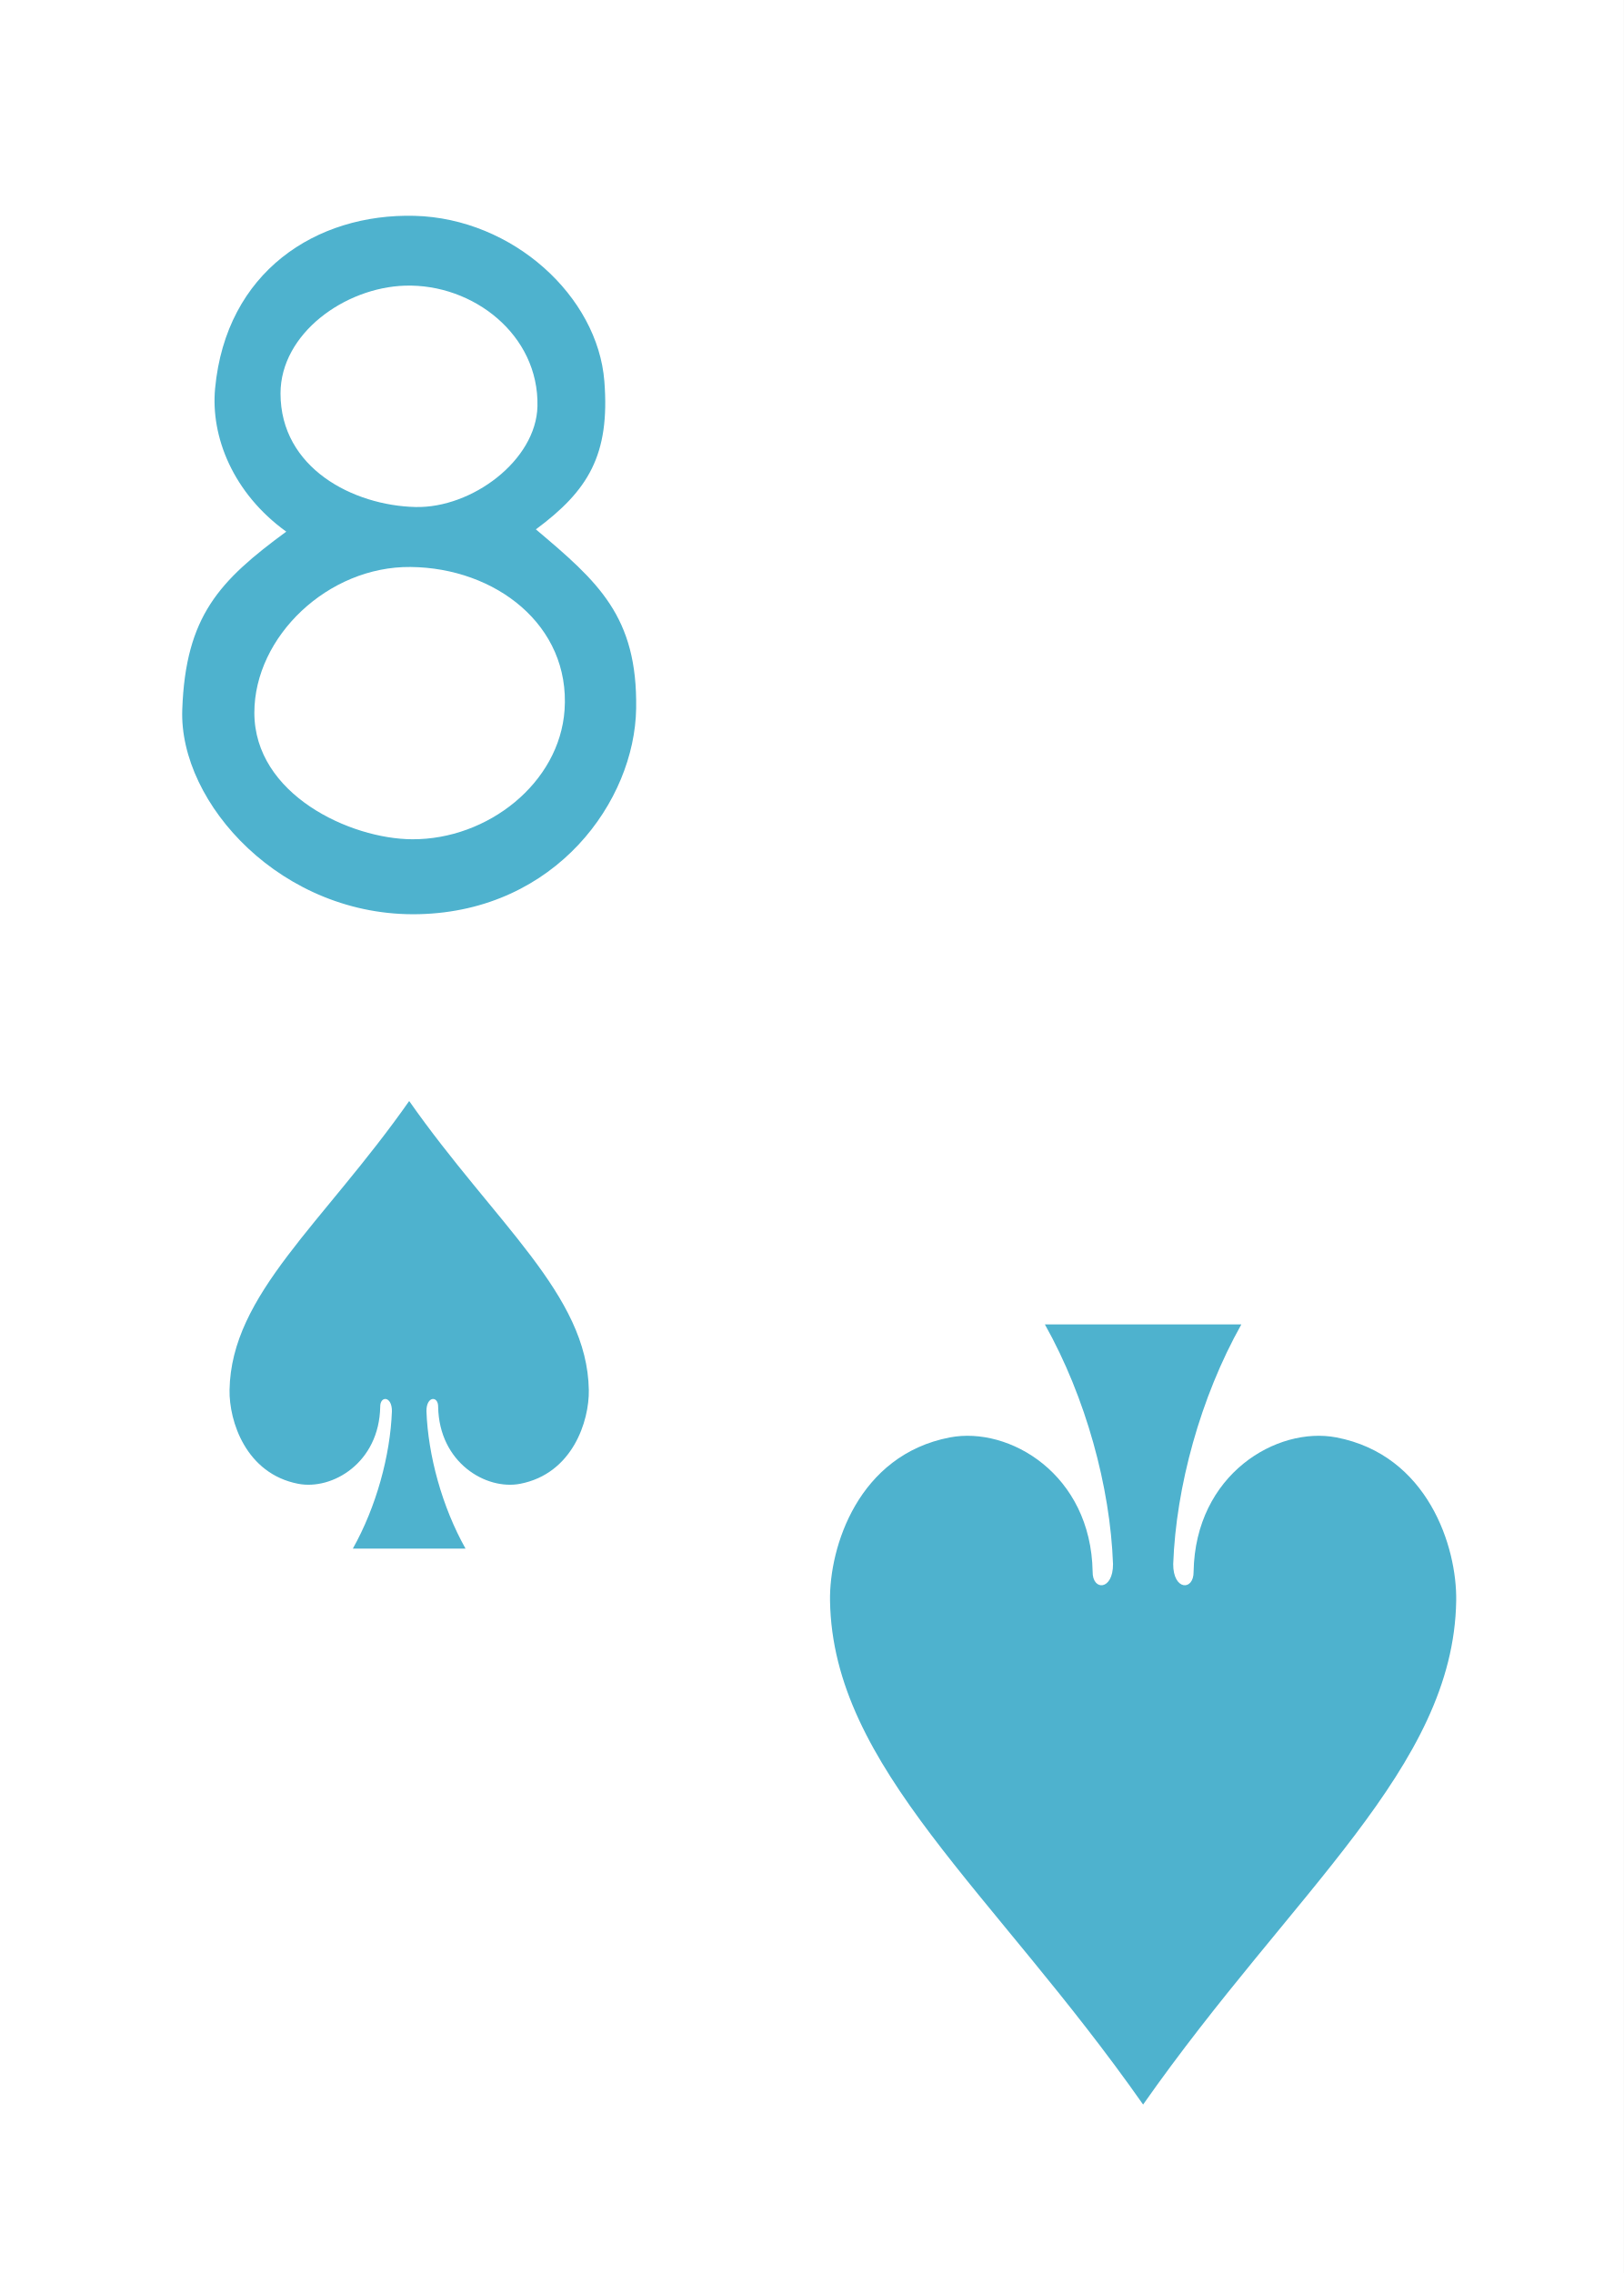
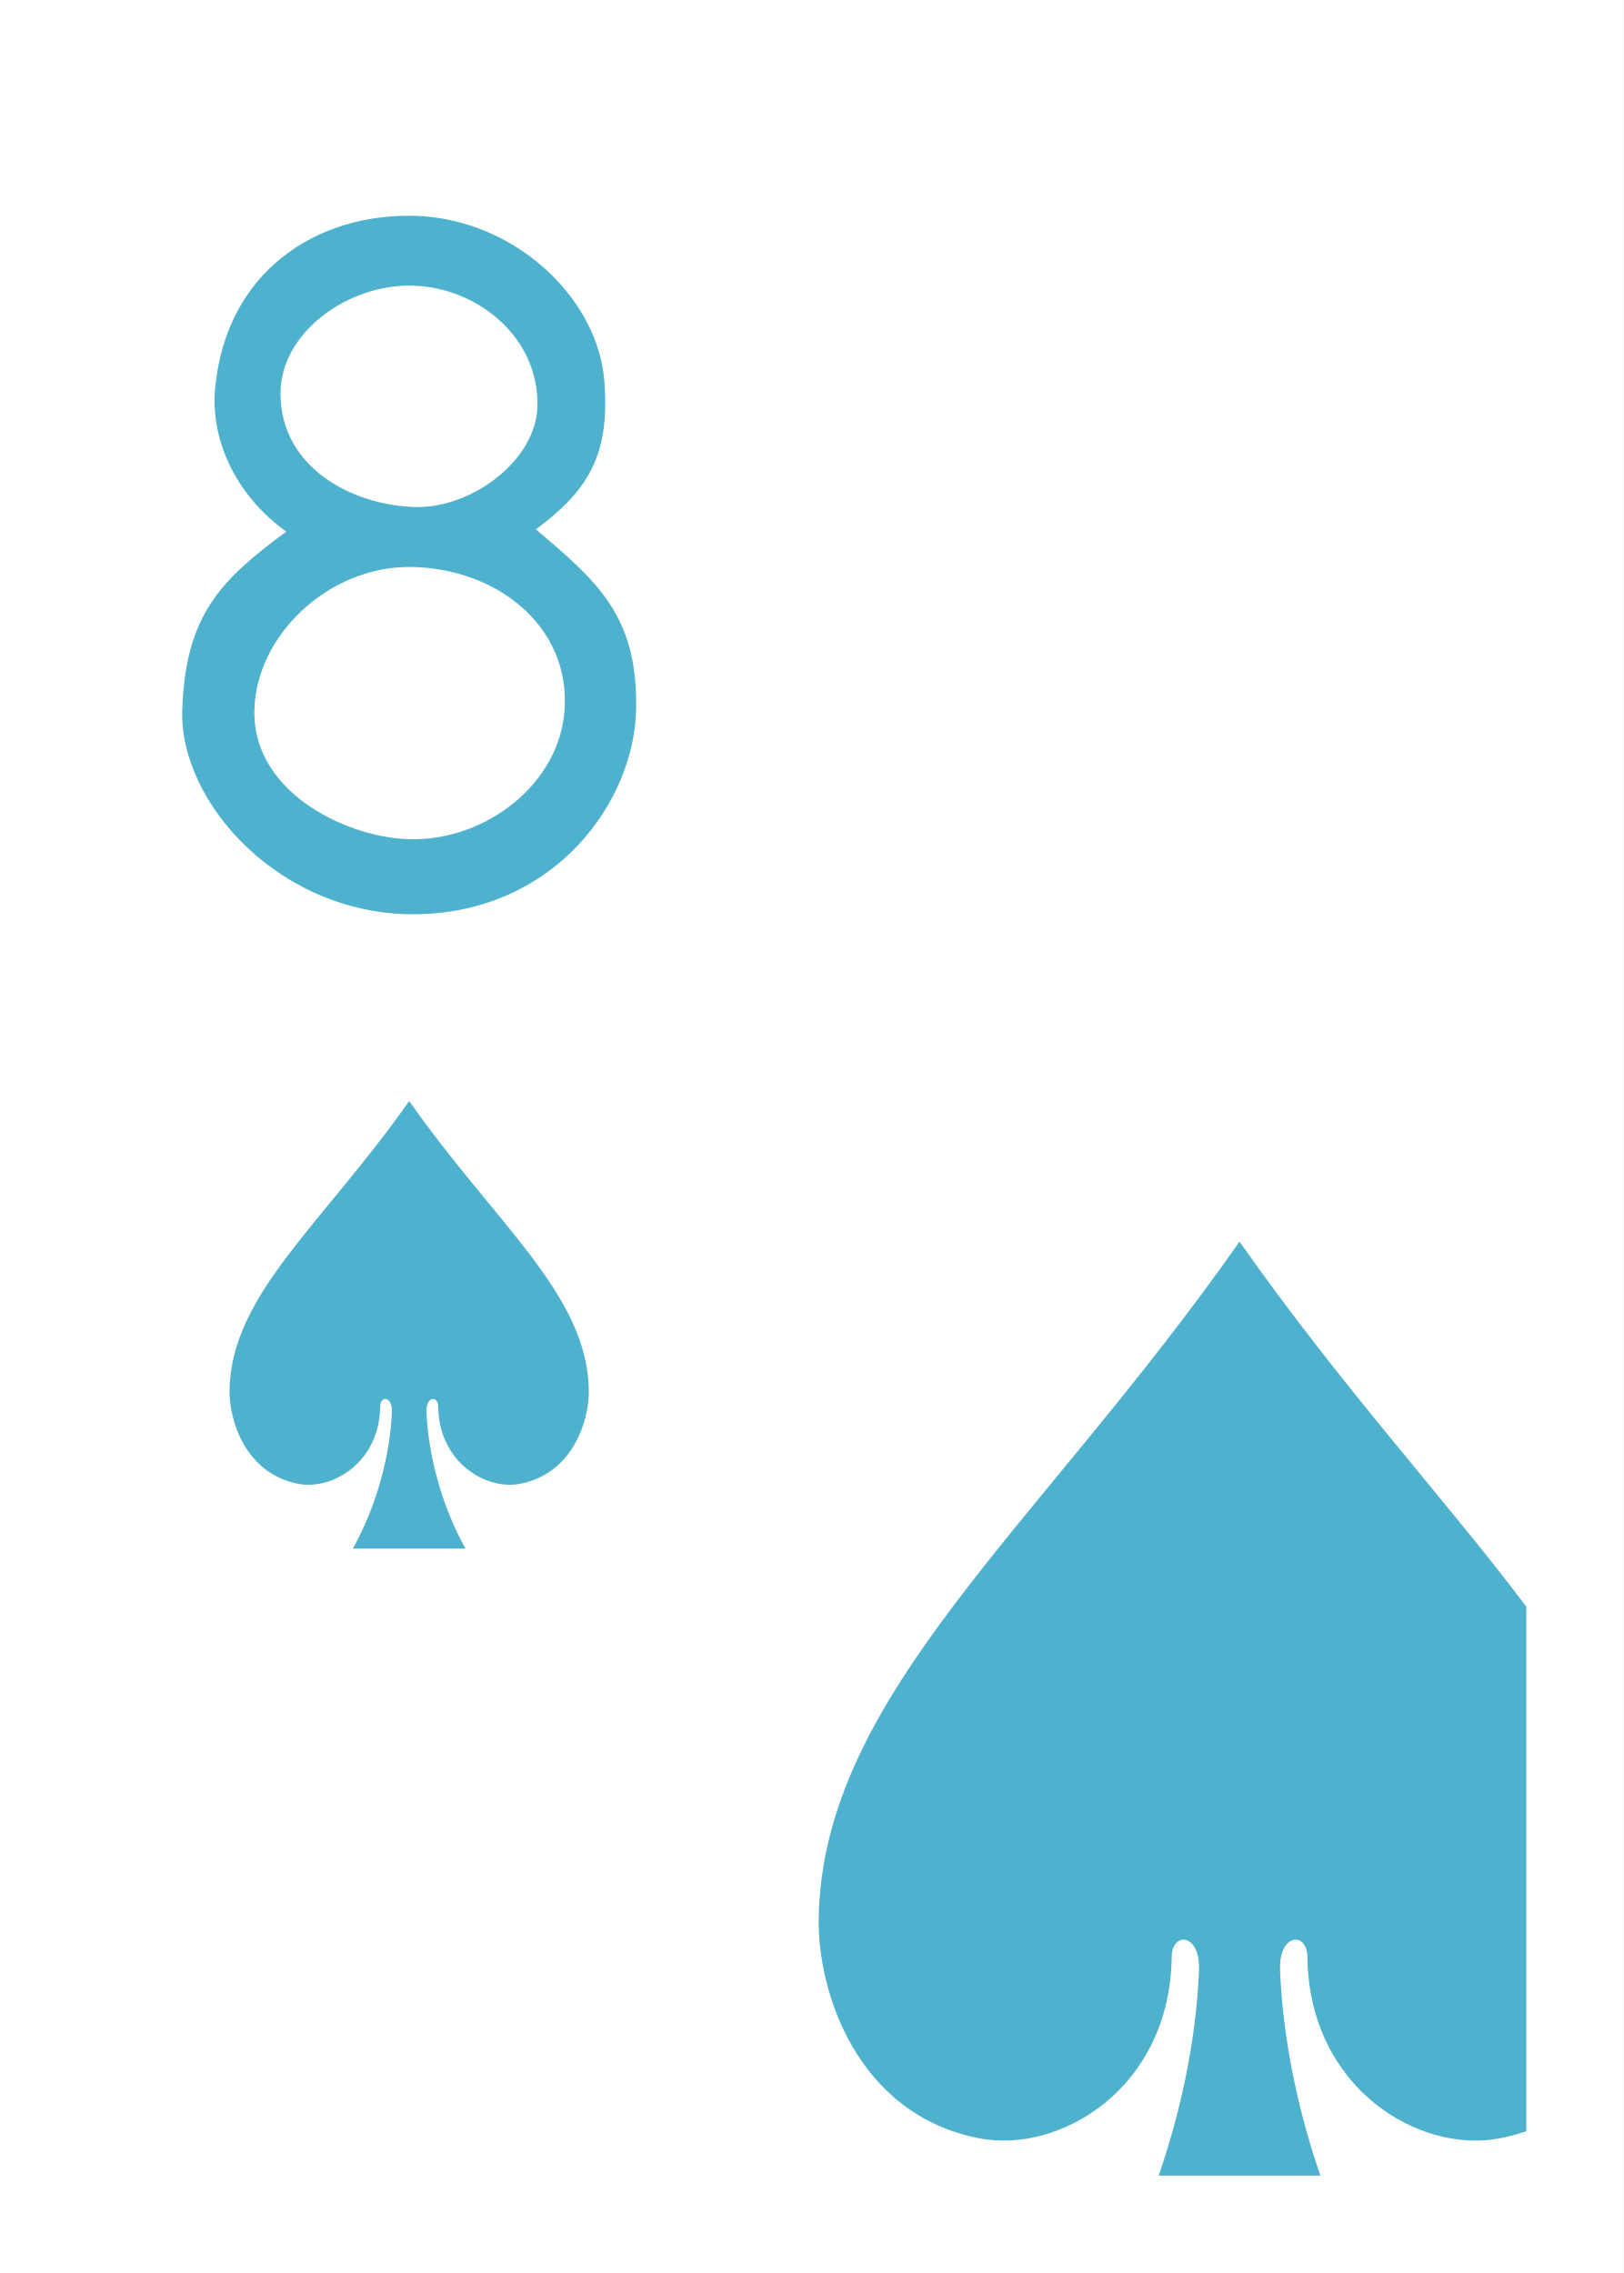
<svg xmlns="http://www.w3.org/2000/svg" width="250" height="350" viewBox="0 0 250 350" fill="none">
  <g clip-path="url(#clip0_104_5321)">
    <rect width="250" height="350" fill="white" />
    <path d="M28.062 109.272C28.573 94.834 33.794 89.418 44.073 81.863C35.873 75.948 32.415 67.228 33.119 59.806C34.808 41.833 48.687 32.849 63.831 33.233C78.987 33.635 92.032 45.649 93.05 58.709C93.934 70.062 90.561 75.542 82.507 81.513C92.066 89.584 98.171 94.885 97.945 109.106C97.72 123.327 85.62 140.25 64.534 140.766C43.448 141.283 27.538 123.711 28.062 109.272ZM86.924 109.324C87.825 96.252 76.268 87.434 63.223 87.306C50.522 87.169 39.162 98.01 39.162 109.747C39.162 122.35 53.941 129.201 63.487 129.231C75.09 129.283 86.14 120.579 86.924 109.324ZM82.75 62.56C82.997 51.561 72.848 43.67 62.372 43.985C53.057 44.272 43.206 51.374 43.189 60.575C43.189 72.095 54.402 77.848 63.977 78.07C72.668 78.265 82.553 70.878 82.75 62.56Z" fill="#4EB2CE" />
    <path d="M63 169.538C49.752 188.43 35.578 199.302 35.342 214.041C35.263 218.814 37.844 226.926 45.926 228.479C51.17 229.482 58.39 225.237 58.541 216.615C58.518 214.898 60.358 214.943 60.341 217.295C60.094 224.096 57.941 232.015 54.323 238.461C60.108 238.461 65.892 238.461 71.677 238.461C68.059 232.015 65.906 224.096 65.659 217.295C65.641 214.943 67.482 214.898 67.459 216.615C67.61 225.237 74.83 229.482 80.074 228.479C88.156 226.926 90.737 218.814 90.658 214.041C90.422 199.302 76.248 188.43 63 169.538Z" fill="#4EB2CE" />
-     <path d="M176 324.062C199.089 291.135 223.793 272.187 224.204 246.499C224.341 238.18 219.844 224.042 205.757 221.336C196.618 219.588 184.035 226.986 183.772 242.014C183.812 245.005 180.604 244.928 180.634 240.828C181.064 228.974 184.817 215.173 191.123 203.938C181.041 203.938 170.959 203.938 160.877 203.938C167.184 215.173 170.936 228.974 171.366 240.828C171.396 244.928 168.188 245.005 168.228 242.014C167.966 226.986 155.382 219.588 146.243 221.336C132.156 224.042 127.659 238.18 127.796 246.499C128.207 272.187 152.911 291.135 176 324.062Z" fill="#4EB2CE" />
+     <g clip-path="url(#clip1_104_5321)">
+       <path d="M190.846 191.185C159.809 235.446 126.6 260.918 126.048 295.449C125.863 306.631 131.908 325.637 150.845 329.275C163.131 331.624 180.046 321.68 180.399 301.479C180.345 297.457 184.658 297.561 184.617 303.072C184.039 319.007 178.994 337.56 170.517 352.661C184.07 352.661 197.623 352.661 211.175 352.661C202.698 337.56 197.654 319.007 197.075 303.072C197.035 297.561 201.347 297.457 201.293 301.479C201.647 321.68 218.562 331.624 230.847 329.275C249.784 325.637 255.83 306.631 255.645 295.449C255.093 260.918 221.883 235.446 190.846 191.185Z" fill="#4EB2CE" />
+     </g>
  </g>
  <defs>
    <clipPath id="clip0_104_5321">
      <rect width="250" height="350" fill="white" />
    </clipPath>
+     <clipPath id="clip1_104_5321">
+       <rect width="164" height="164" fill="white" transform="translate(71 171)" />
+     </clipPath>
  </defs>
</svg>
